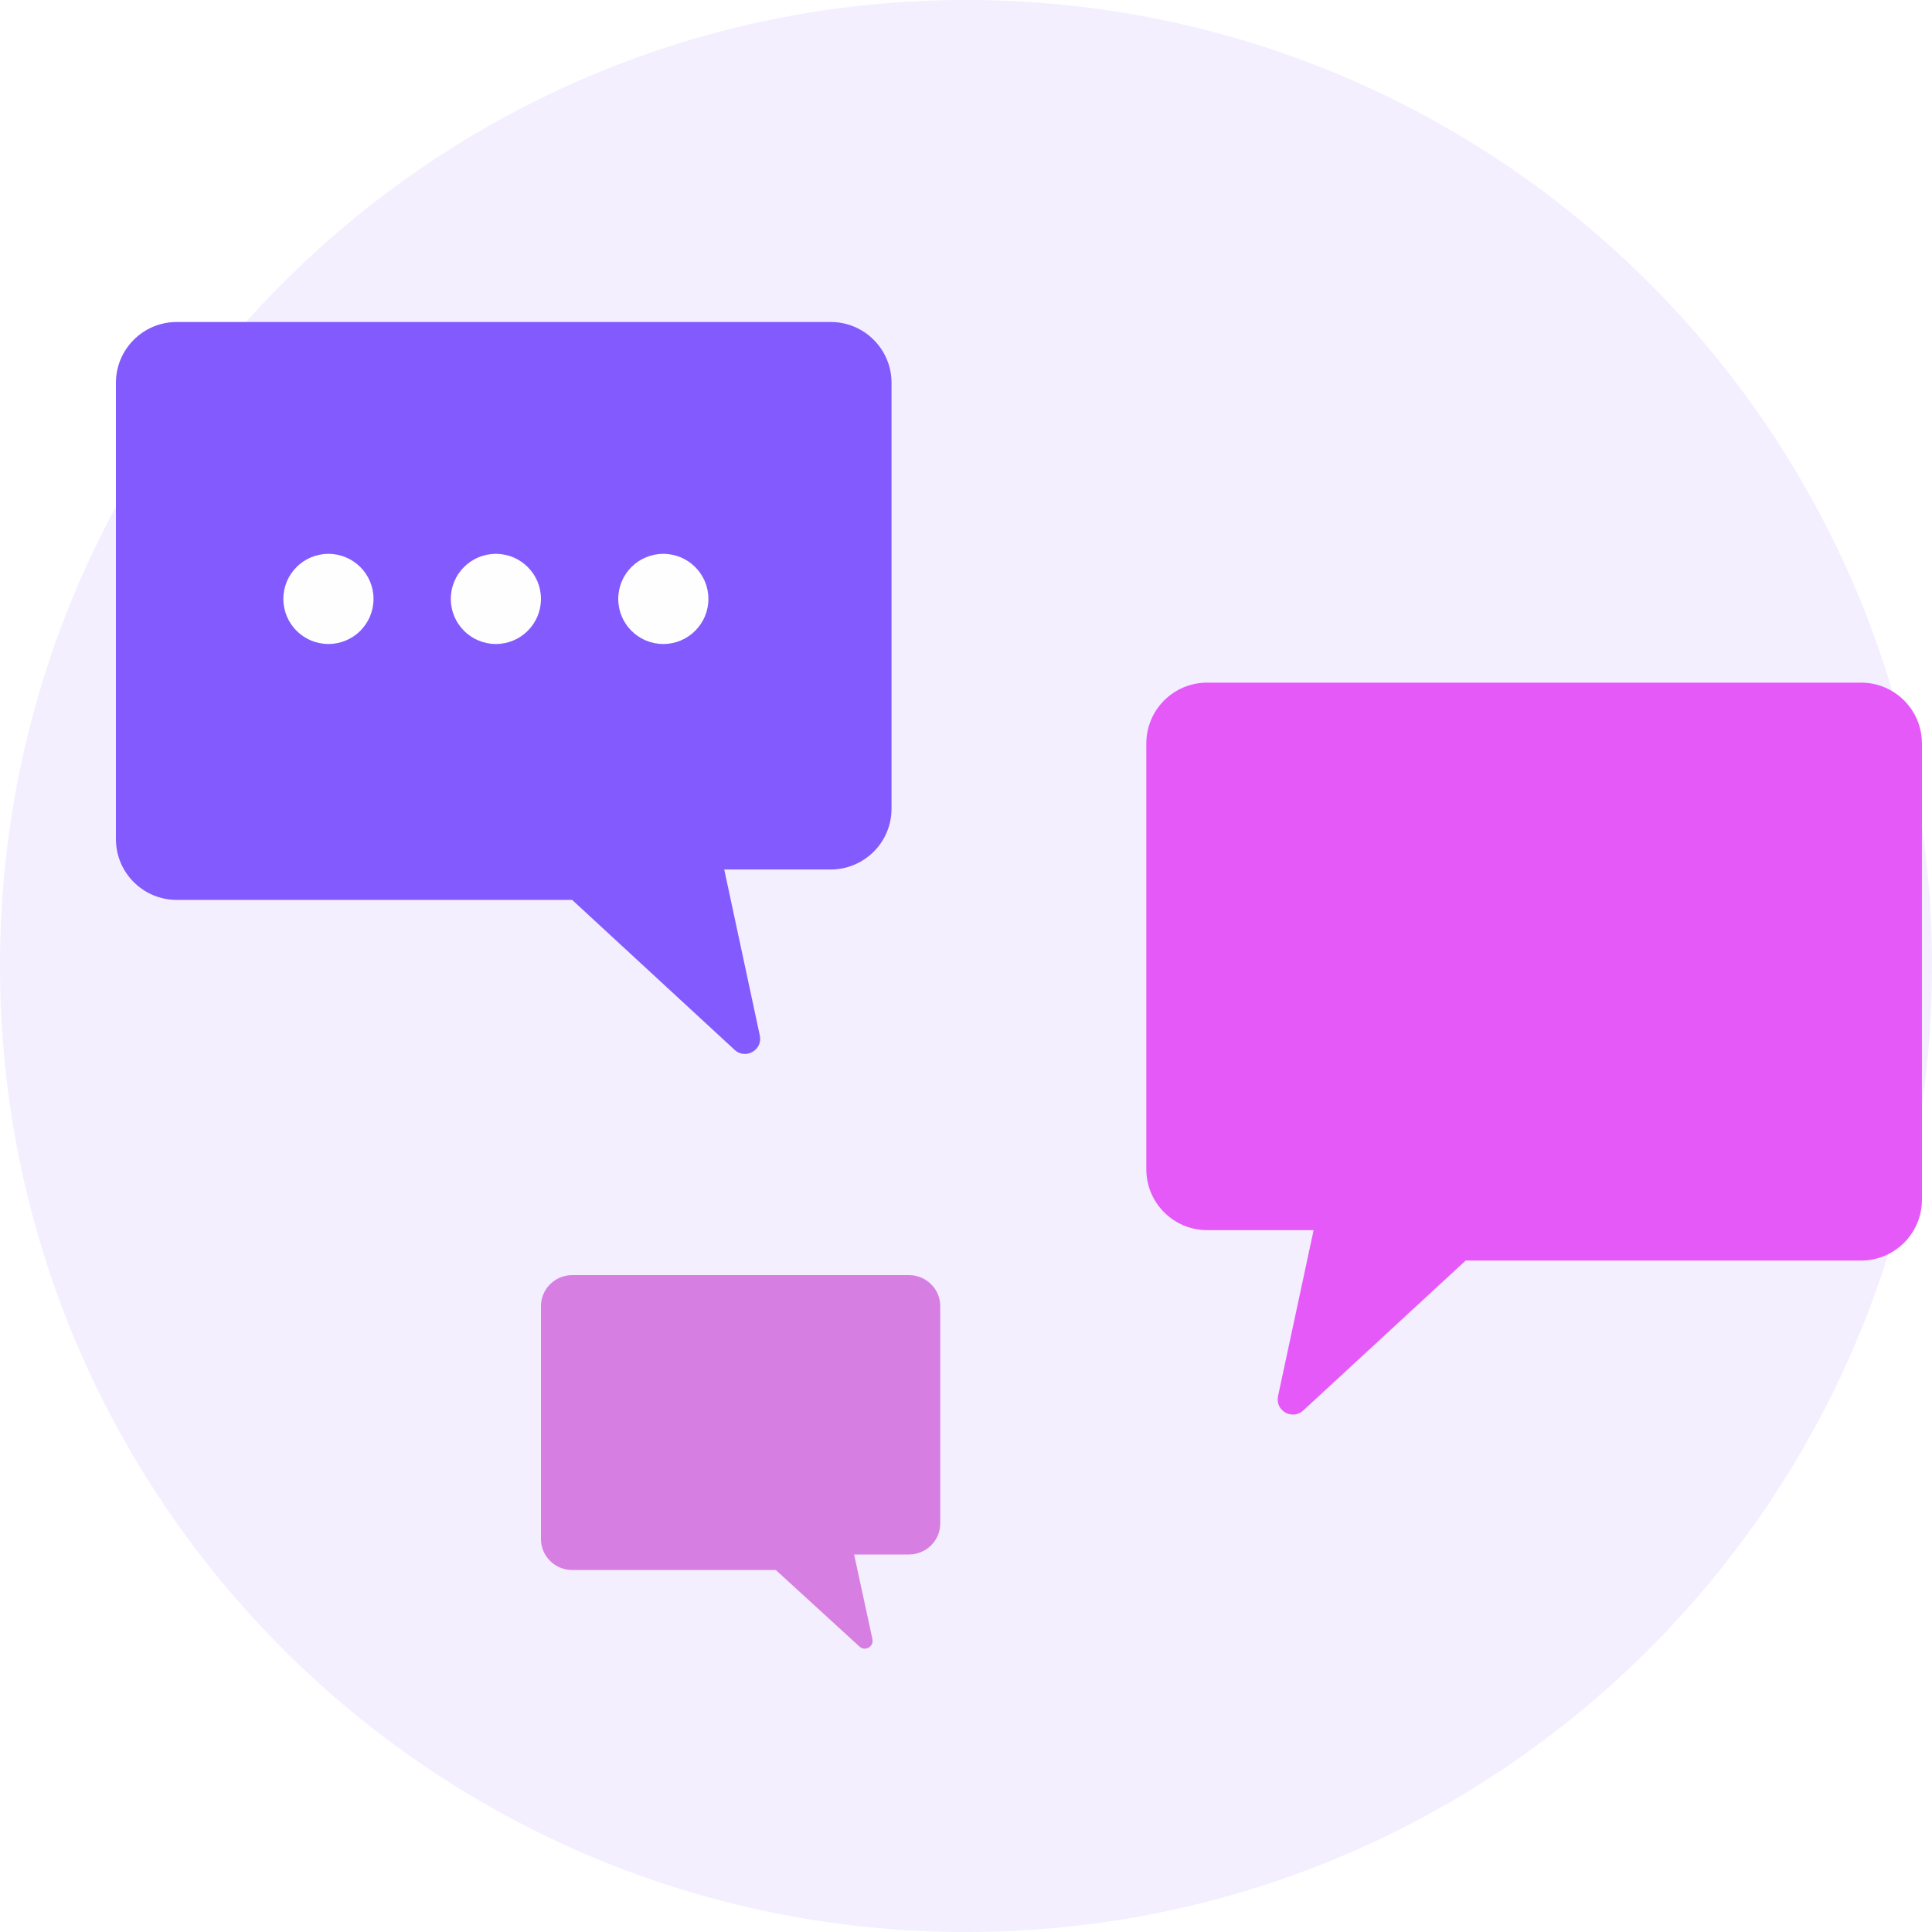
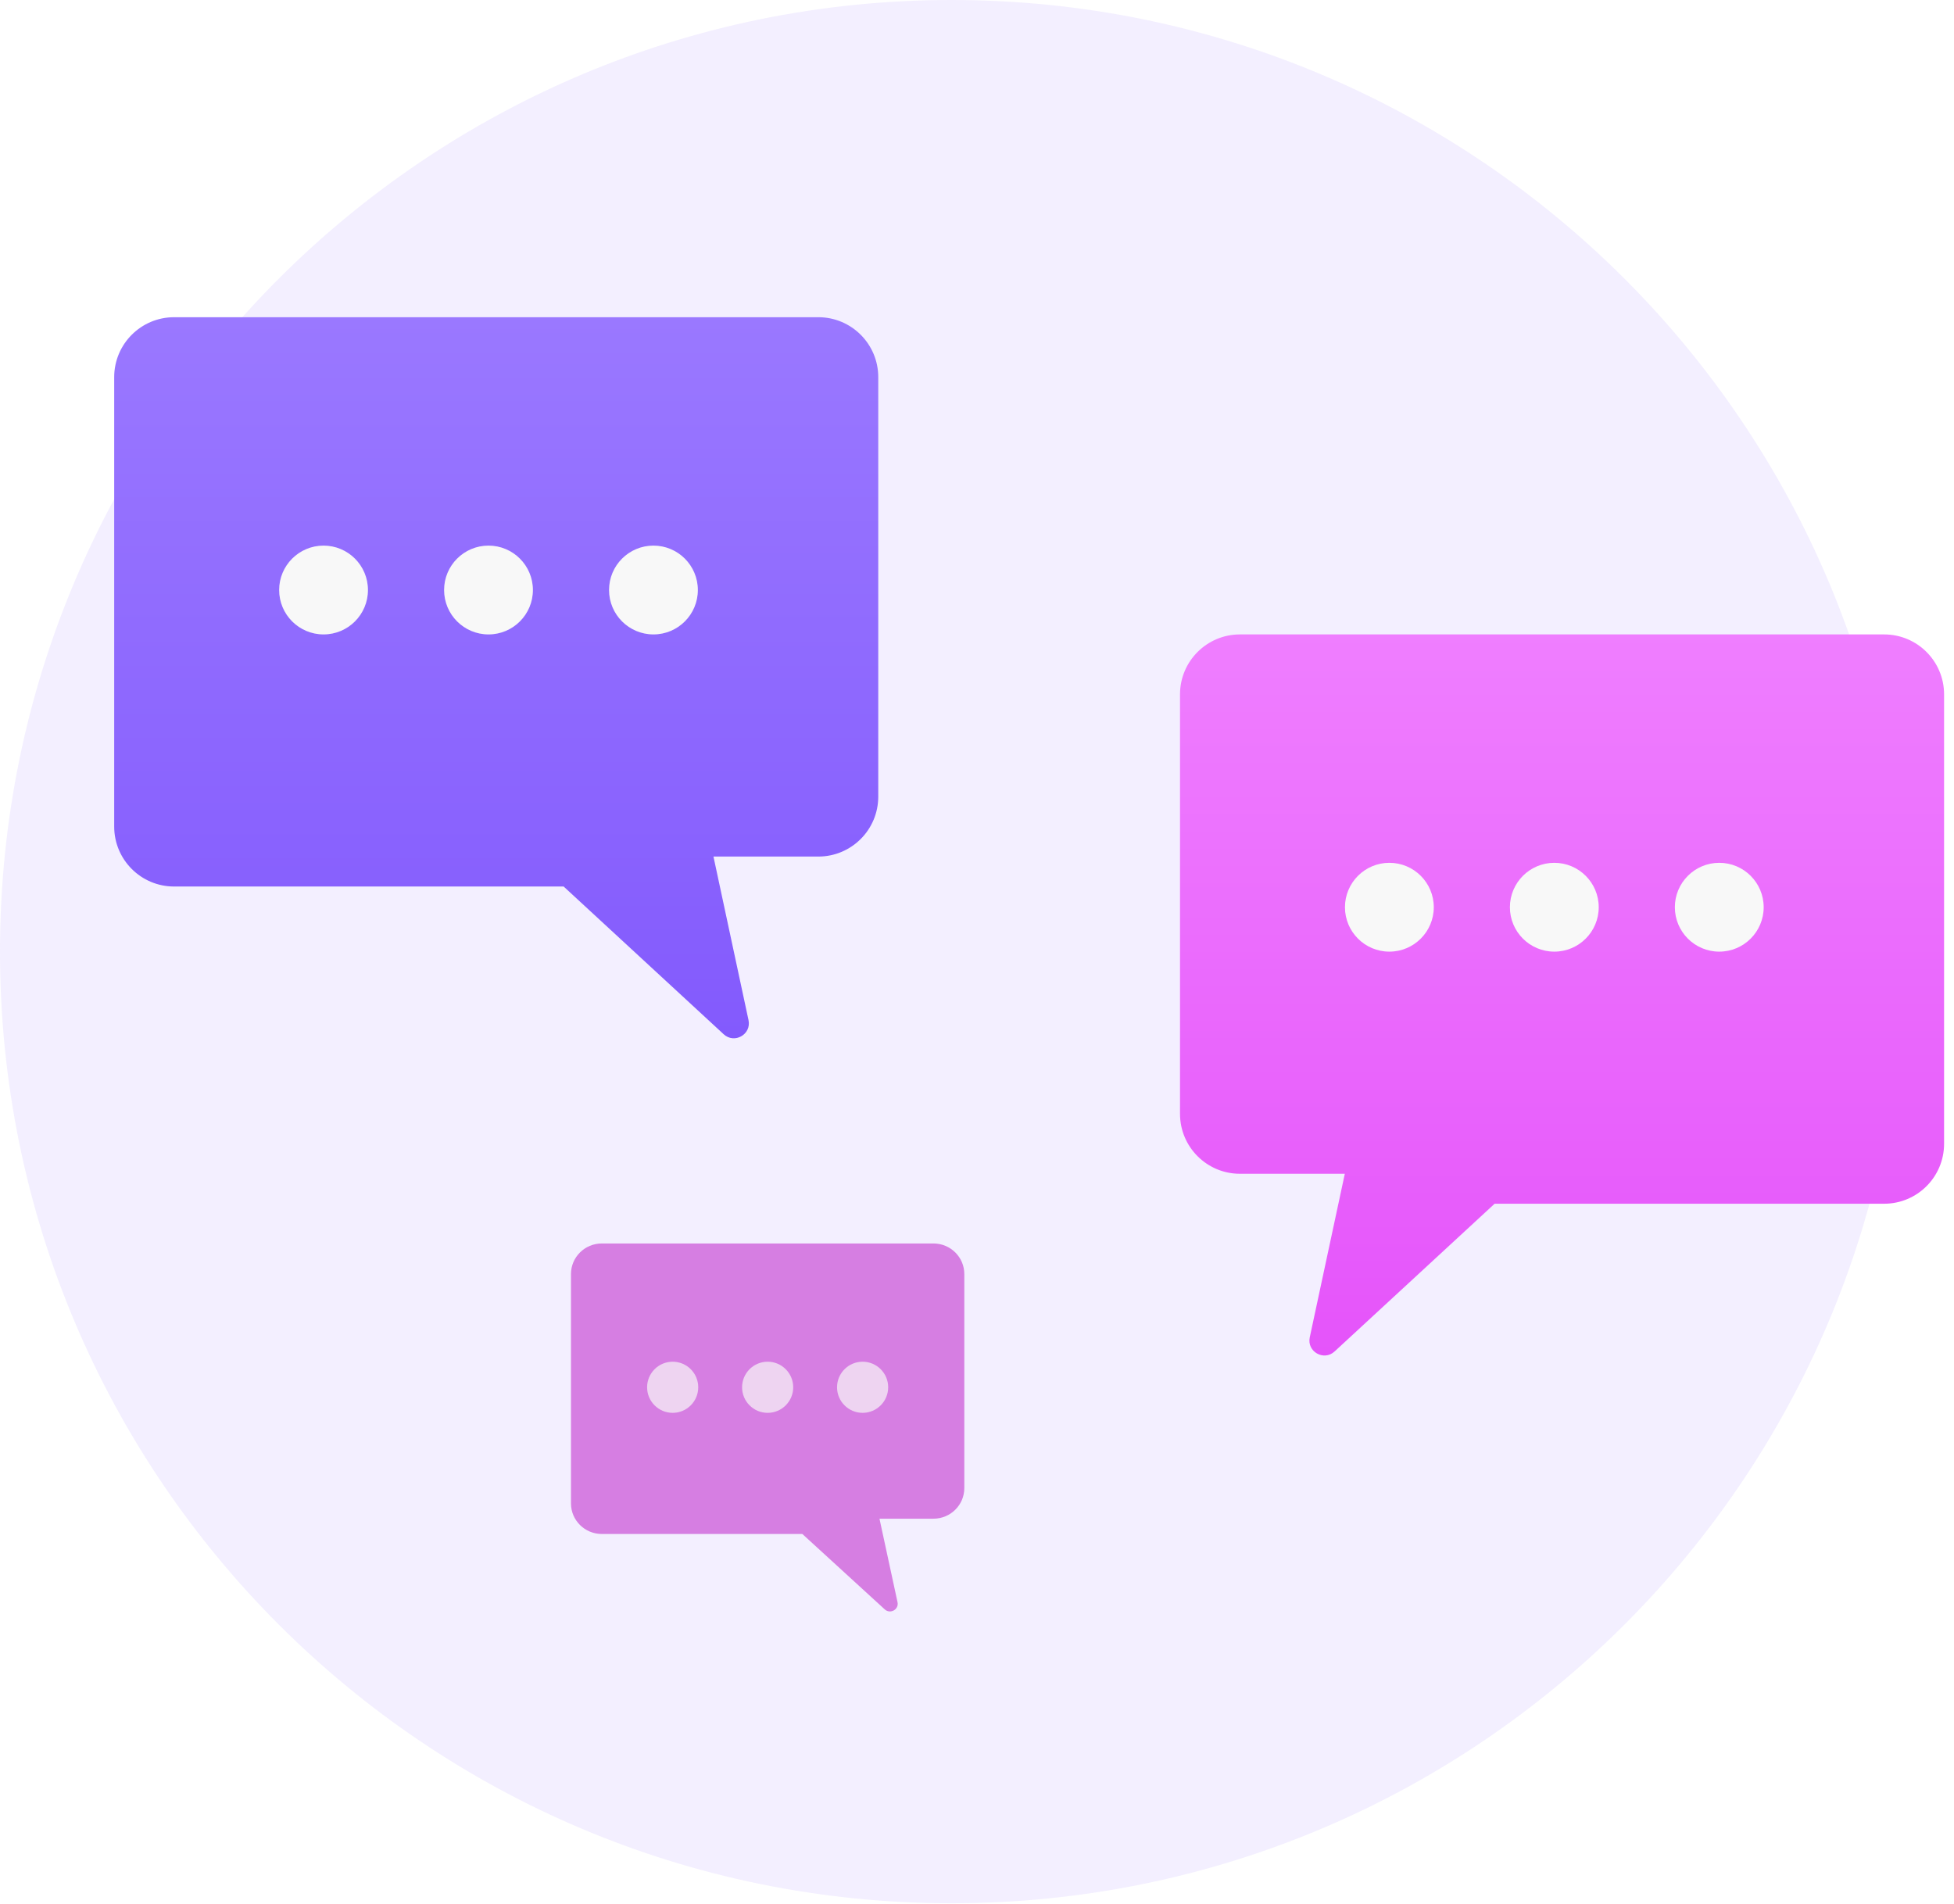
- <svg xmlns="http://www.w3.org/2000/svg" width="150" height="150" viewBox="0 0 150 150" fill="none">
+ <svg xmlns="http://www.w3.org/2000/svg" width="154" height="150" viewBox="0 0 154 150" fill="none">
  <circle opacity="0.1" cx="75" cy="75" r="75" fill="#835AFD" />
-   <path d="M9 29.723V62.784V65.145C9 67.753 11.114 69.868 13.723 69.868H44.422L57.036 81.512C57.883 82.293 59.233 81.523 58.992 80.397L56.23 67.507H64.495C67.103 67.507 69.218 65.392 69.218 62.784V29.723C69.218 27.114 67.103 25 64.495 25H13.723C11.114 25 9 27.114 9 29.723Z" fill="#835AFD" />
-   <path d="M149.218 57.723V90.784V93.145C149.218 95.753 147.103 97.868 144.495 97.868H113.795L101.181 109.512C100.335 110.293 98.984 109.524 99.226 108.397L101.988 95.507H93.723C91.115 95.507 89 93.392 89 90.784V57.723C89 55.114 91.115 53 93.723 53H144.495C147.103 53 149.218 55.114 149.218 57.723Z" fill="#E559F9" />
-   <path d="M42 101.41V118.281V119.486C42 120.817 43.089 121.896 44.431 121.896H60.235L66.729 127.838C67.165 128.237 67.86 127.844 67.736 127.269L66.314 120.691H70.569C71.911 120.691 73 119.612 73 118.281V101.41C73 100.079 71.911 99 70.569 99H44.431C43.089 99 42 100.079 42 101.41Z" fill="#D67EE2" />
-   <circle cx="25.5" cy="46.5" r="3.5" fill="#FEFEFE" />
-   <circle cx="38.5" cy="46.5" r="3.5" fill="#FEFEFE" />
-   <circle cx="51.5" cy="46.5" r="3.5" fill="#FEFEFE" />
+   <path d="M9 29.723V62.784V65.145C9 67.754 11.114 69.868 13.723 69.868H44.422L57.036 81.512C57.883 82.293 59.233 81.524 58.992 80.397L56.23 67.507H64.495C67.103 67.507 69.218 65.392 69.218 62.784V29.723C69.218 27.115 67.103 25 64.495 25H13.723C11.114 25 9 27.115 9 29.723Z" fill="url(#paint0_linear)" />
+   <path d="M153.218 54.723V87.784V90.145C153.218 92.754 151.103 94.868 148.495 94.868H117.795L105.181 106.512C104.335 107.294 102.984 106.524 103.226 105.397L105.988 92.507H97.723C95.115 92.507 93 90.392 93 87.784V54.723C93 52.115 95.115 50 97.723 50H148.495C151.103 50 153.218 52.115 153.218 54.723Z" fill="url(#paint1_linear)" />
+   <circle cx="109.5" cy="71.5" r="3.5" fill="#F8F8F8" />
+   <circle cx="122.5" cy="71.5" r="3.5" fill="#F8F8F8" />
+   <circle cx="135.5" cy="71.5" r="3.5" fill="#F8F8F8" />
+   <path d="M45 100.41V117.281V118.486C45 119.817 46.089 120.896 47.431 120.896H63.235L69.729 126.838C70.165 127.237 70.86 126.844 70.736 126.269L69.314 119.691H73.569C74.911 119.691 76 118.612 76 117.281V100.41C76 99.079 74.911 98 73.569 98H47.431C46.089 98 45 99.079 45 100.41Z" fill="#D67EE2" />
+   <circle cx="25.5" cy="46.5" r="3.5" fill="#F8F8F8" />
+   <circle cx="38.5" cy="46.5" r="3.5" fill="#F8F8F8" />
+   <circle cx="51.5" cy="46.5" r="3.5" fill="#F8F8F8" />
+   <circle opacity="0.7" cx="53.015" cy="109.334" r="2.015" fill="#F8F8F8" />
+   <circle opacity="0.7" cx="60.5" cy="109.334" r="2.015" fill="#F8F8F8" />
+   <circle opacity="0.7" cx="67.985" cy="109.334" r="2.015" fill="#F8F8F8" />
+   <defs>
+     <linearGradient id="paint0_linear" x1="39.109" y1="25" x2="39.109" y2="81.83" gradientUnits="userSpaceOnUse">
+       <stop stop-color="#9A78FF" />
+       <stop offset="1" stop-color="#835AFD" />
+     </linearGradient>
+     <linearGradient id="paint1_linear" x1="123.109" y1="50" x2="123.109" y2="106.83" gradientUnits="userSpaceOnUse">
+       <stop stop-color="#EF7EFF" />
+       <stop offset="1" stop-color="#E554FA" />
+     </linearGradient>
+   </defs>
</svg>
